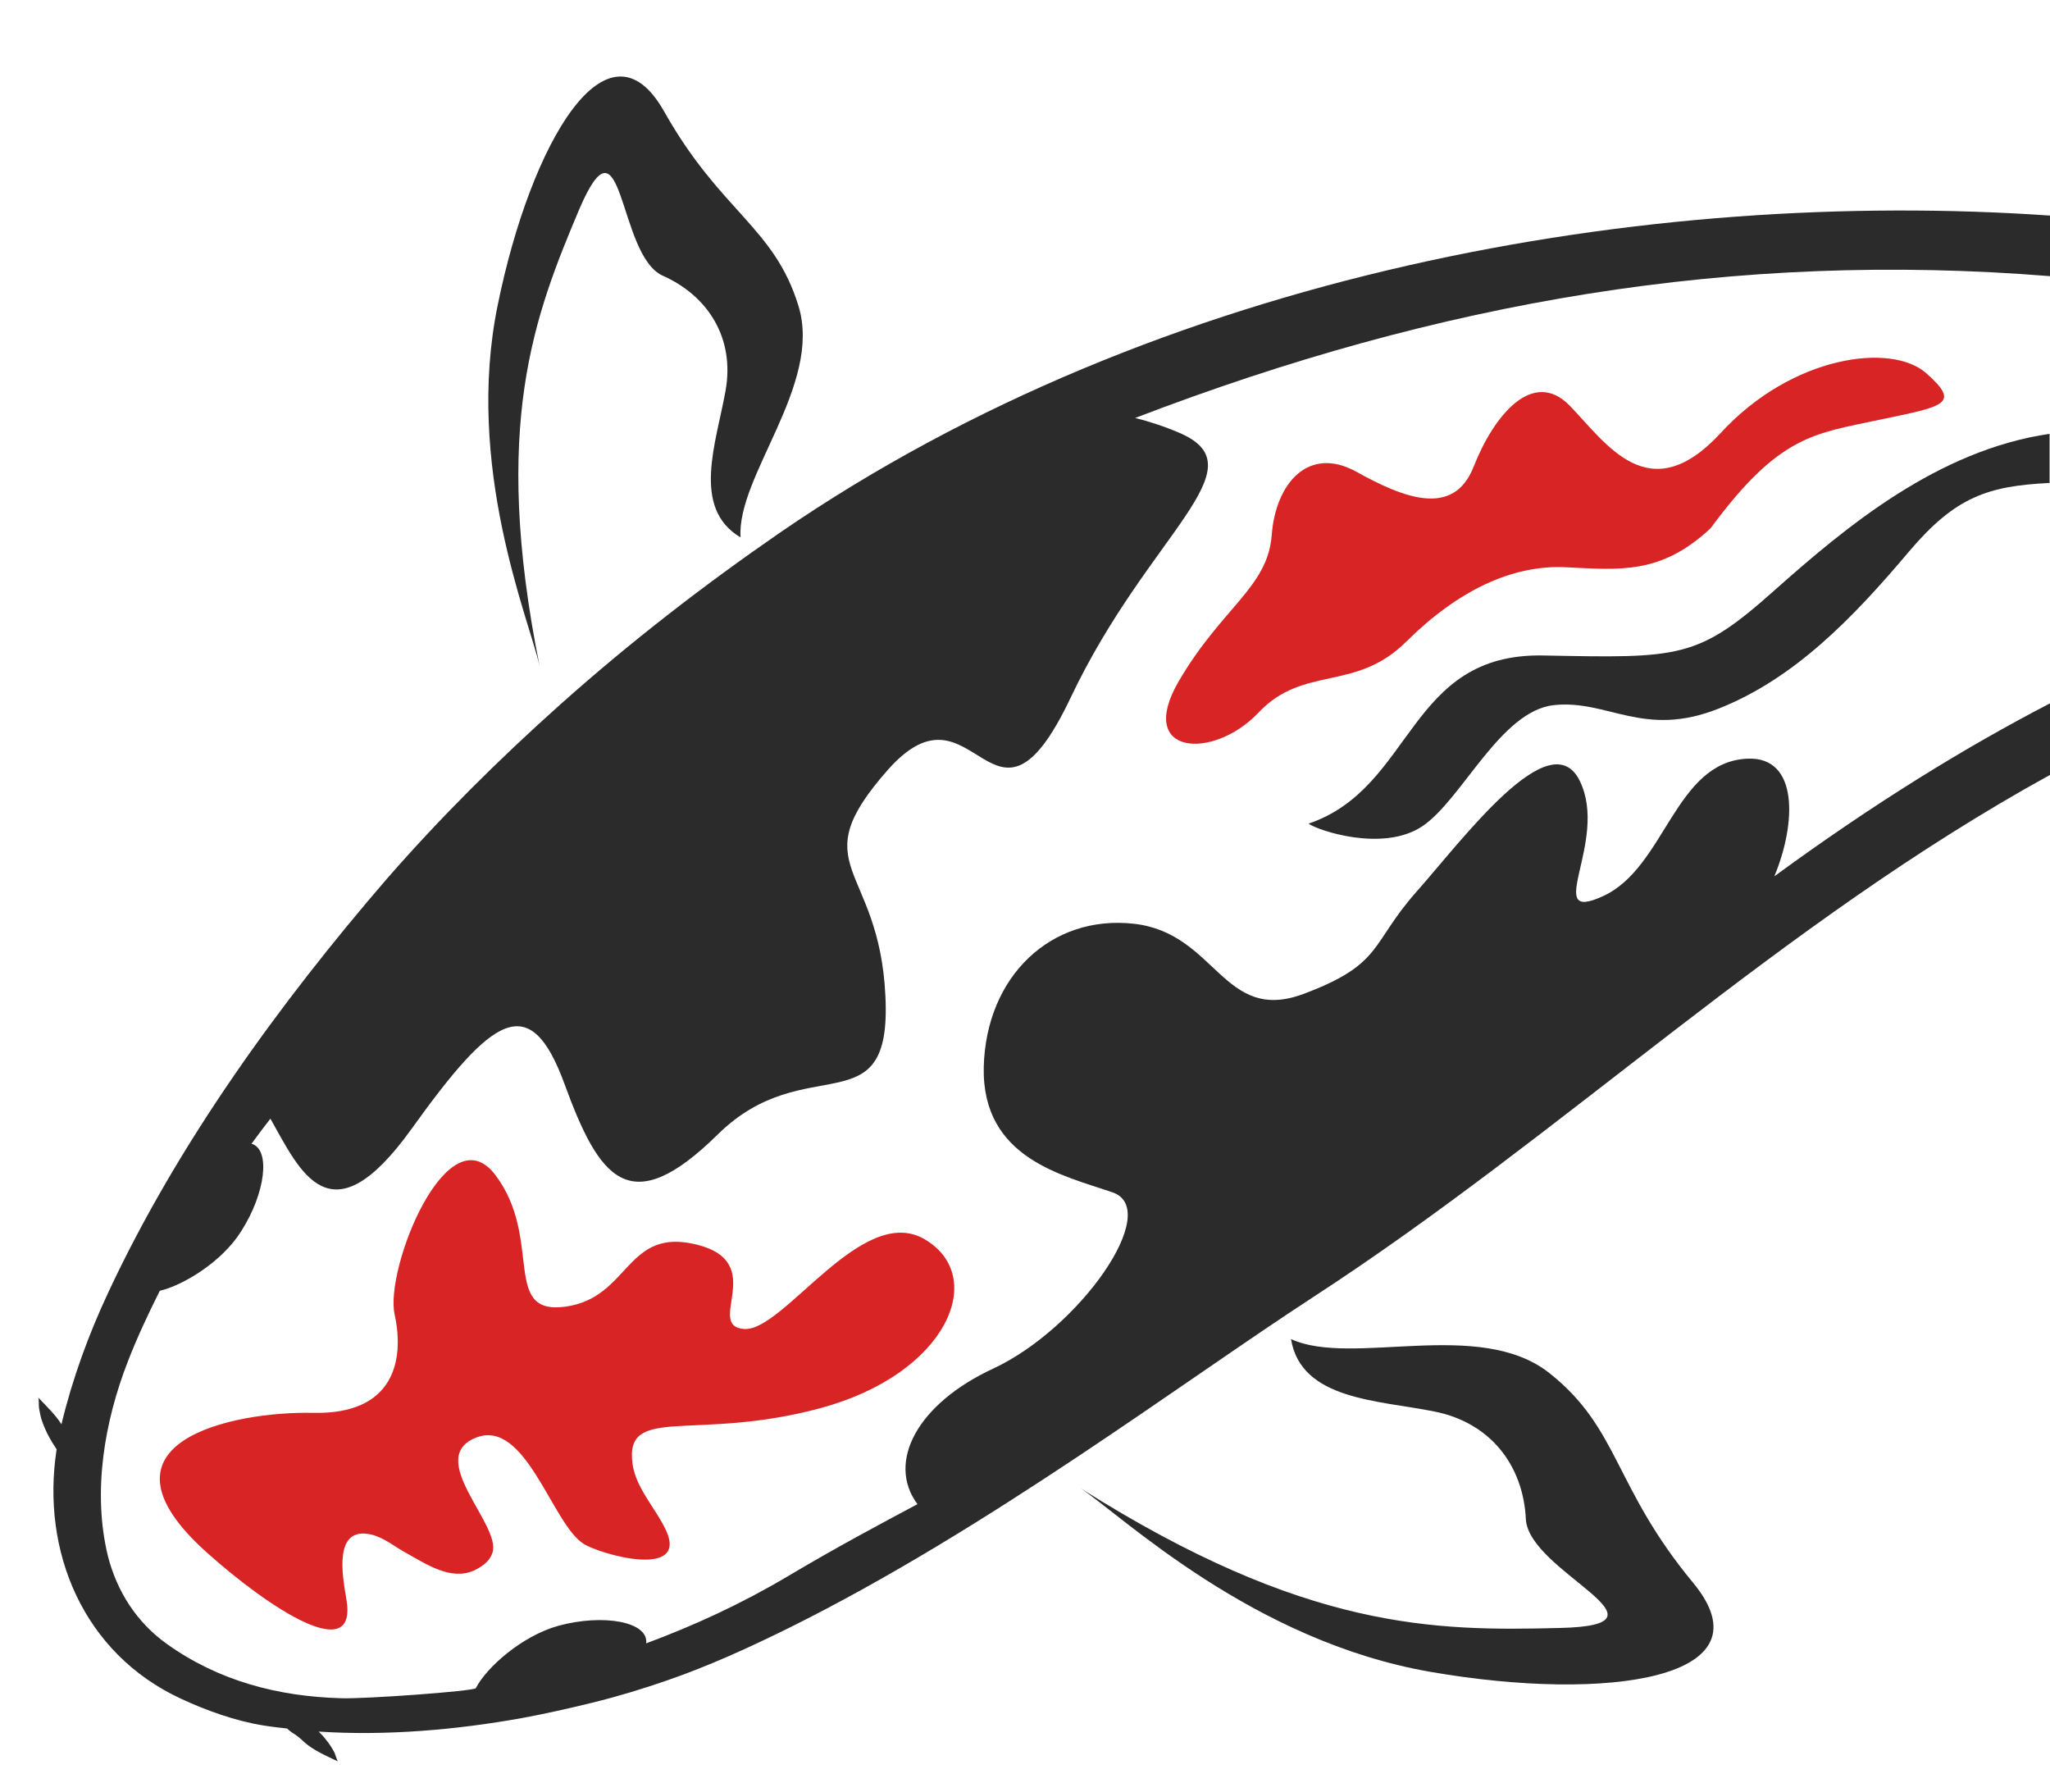
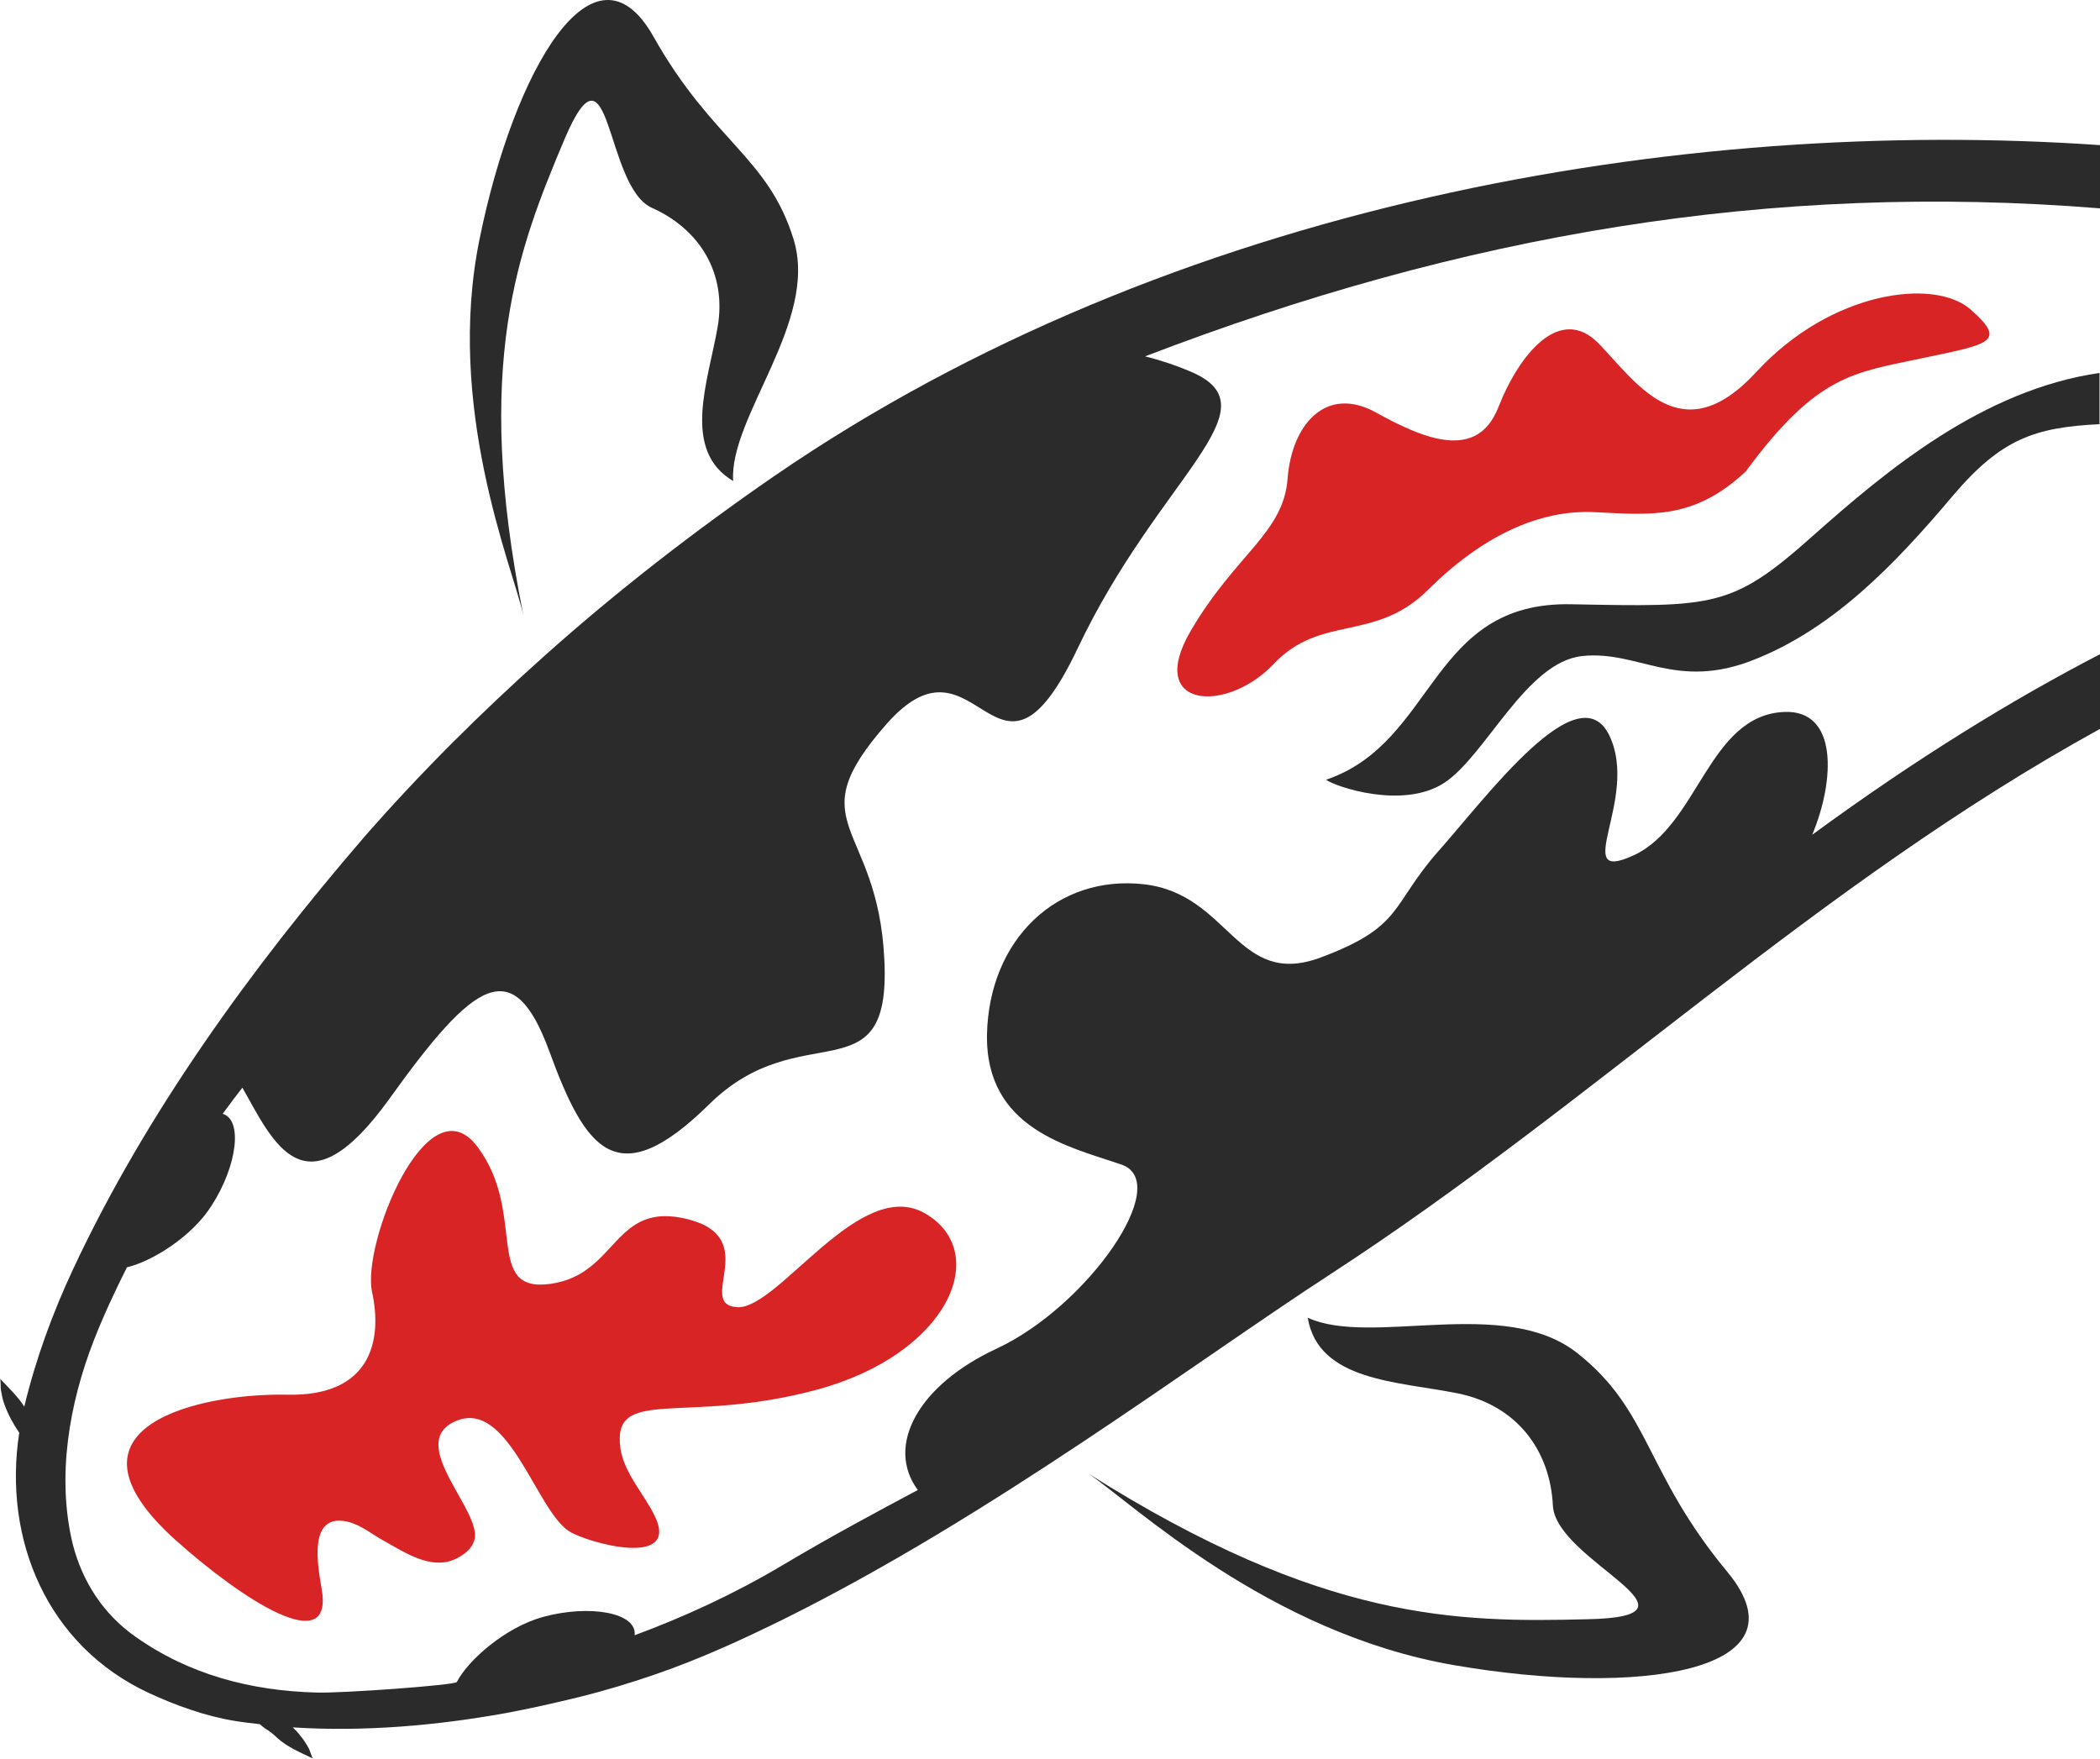
- <svg xmlns="http://www.w3.org/2000/svg" version="1.1" id="Layer_1" x="0px" y="0px" width="467px" height="408px" viewBox="0 0 467 408" enable-background="new 0 0 467 408" xml:space="preserve">
-   <path fill-rule="evenodd" clip-rule="evenodd" fill="#D92425" d="M389.7,120.3c-11.3,10.6-20.7,9.5-33,8.9  c-12.3-0.6-24.7,5.4-36.3,16.9c-11.6,11.6-23.4,5.3-33.7,16.2c-10.3,10.9-28,9.8-18.2-7.1c9.8-16.8,20.3-21.4,21.2-33.3  c0.9-11.9,8.4-20.4,19.2-14.5c10.8,6,22.2,10.6,26.8-1.1c4.6-11.7,13.5-22.5,21.9-13.9c8.4,8.7,18.1,23.9,34.4,6.2  c16.3-17.7,38.9-20.6,46.8-13.6c7.9,7,4.3,7.5-10.6,10.6C413.3,98.8,405.4,99,389.7,120.3z" />
-   <path fill-rule="evenodd" clip-rule="evenodd" fill="#2B2B2B" d="M122.9,151.6c-2.4-10.6-17.1-45.4-9.5-82.2  c7.5-36.8,25-66.9,37.9-44c12.9,22.9,25.1,26.3,30.6,44.3c5.5,17.9-14.1,38.7-13.2,52.7c-11.3-6.7-5.5-21.6-3.4-33.5  c2.1-11.9-4-21.5-14.3-26.1c-10.4-4.6-8.9-38.9-19.1-15C121.8,71.8,111.9,96.8,122.9,151.6z" />
-   <path fill-rule="evenodd" clip-rule="evenodd" fill="#D92425" d="M112.2,353.6c-0.5,1.7-1.9,3-4.2,4.1c-5.3,2.4-11-1.5-15.5-4  c-2.6-1.4-5-3.5-8-4.2c-8.6-1.9-6.5,9.4-5.6,14.7c2.7,15.4-17.5,2.2-31.8-10.6c-28.1-25.2,6-32.2,24.3-31.8  c18.3,0.4,20.8-11.9,18.5-22.4c-2.3-10.5,12.1-46.3,23-31.7c10.9,14.5,1.2,32,16,29.9c14.7-2.1,13.6-18.2,29.9-14.1  c16.3,4.1,1.7,18.5,10.7,19.2c9,0.7,26.9-28.9,41.2-20.4c14.4,8.5,5.1,30.6-23.7,38.4c-28.8,7.8-44.8-1-42.9,12.8  c0.8,5.5,5.3,10.1,7.6,15c5.2,11.2-14.9,5.6-18.8,3.1c-7.2-4.6-13.2-28.8-24.6-24.1C96.9,332.2,114.2,347.3,112.2,353.6z" />
-   <path fill-rule="evenodd" clip-rule="evenodd" fill="#2B2B2B" d="M246.2,339c9.8,6.6,39.3,34.8,79.7,41.8c40.4,7,77.8,1.5,59.8-20.3  c-18.1-21.8-16.8-35.2-32.8-47.8c-16-12.6-44.9-1.3-58.8-7.7c2.3,13.9,19.8,13.9,32.7,16.5c12.9,2.6,20.2,12.4,20.8,24.5  c0.6,12.1,36,24.2,7.6,24.8C326.9,371.5,297.5,371.4,246.2,339z" />
-   <path fill="#2B2B2B" d="M467,160.2c-19.1,9.9-40,22.7-62.8,39.4c5-12,5.6-27.3-6.1-26.8c-16.6,0.7-18.7,24.8-32.9,31.3  c-14.1,6.5,1.4-12.4-5.3-26.2c-6.7-13.8-26.8,13.5-37.3,25.3c-10.5,11.9-7.5,16.4-25.7,23.2c-18.3,6.8-19.8-13.9-38.6-16  c-18.8-2.1-33.7,11.9-34.2,32.7c-0.4,20.8,18.1,24.6,29.4,28.5c11.3,4-7.5,30.9-27.2,40.1c-17.3,8-24.4,21.3-17.3,30.9  c-9,4.8-18.4,9.8-29.5,16.4c-10.6,6.3-21.5,11.3-32.3,15.3c0.6-4.9-9.7-6.8-20-4c-8.3,2.3-16.4,9.5-18.8,14.2  c-0.4,0.7-25.4,2.5-30.7,2.3c-14.3-0.4-27.8-3.9-39.6-12.3c-6.9-4.9-11.4-11.9-13.5-20c-3.6-14.7-0.8-30.8,4.6-44.6  c2.1-5.4,4.6-10.7,7.2-15.9c5.2-1.2,14.1-6.5,18.5-13.5c5.6-8.7,6.8-18.7,2.4-20c1.6-2.2,3.2-4.3,4.3-5.7c6.8,12,13.6,28.1,32.1,2.4  c18.5-25.8,27-31.9,34.9-10.3c7.9,21.6,14.8,31.3,34.9,11.5c20.1-19.8,39.7-1.2,38.2-31.5c-1.4-30.3-19.2-29.2,0.6-51.6  c19.9-22.4,23.8,21.1,41.6-16.4c17.8-37.5,43.4-52.3,24.8-60.3c-3.5-1.5-6.9-2.6-10.1-3.4C327.9,68.6,395.2,57.1,467,62.9V49.1  c-91.3-6.3-202.5,12.6-289.3,72.2c-17.4,12-34.2,25-50,39.1c-14,12.5-27.3,25.7-39.6,39.8c-24.4,28.3-47.5,60.1-63.4,94.1  c-4.5,9.6-8.2,19.7-10.7,30.1c-1.4-2.2-3.5-4.2-5.3-6.1c0.2,0.2,0.1,2.1,0.2,2.5c0.2,1.1,0.4,2.2,0.8,3.2c0.8,2.2,1.9,4.2,3.2,6.1  c-3.6,23.3,6.1,46.5,28.3,56.8c5.8,2.7,12.5,5.1,18.8,6.1c1.8,0.3,3.6,0.5,5.4,0.7c0.3,0.3,0.7,0.6,1.1,0.9c1,0.6,1.9,1.3,2.7,2.1  c2.2,2,5.1,3.2,7.8,4.5c-0.2-0.1-0.7-1.9-0.9-2.2c-0.5-0.9-1.1-1.9-1.8-2.7c-0.5-0.7-1.1-1.3-1.7-1.9c15.5,1,31.4-0.4,46.4-3.1  c5.4-1,10.7-2.2,16-3.5c5.7-1.4,11.3-3.1,16.8-5c9.6-3.3,19-7.6,28.1-12.1c45.3-22.5,89.3-55.8,119.3-75.3  c57.2-37.2,106-84.9,167.8-118.9V160.2z" />
-   <path fill-rule="evenodd" clip-rule="evenodd" fill="#2B2B2B" d="M467,98.8c-25.6,3.7-46.6,21.3-62.7,35.6  c-17.6,15.7-21.5,15.5-52.6,14.9c-31.1-0.7-29.5,30.1-53.6,38.3c2,1.5,16.9,6.6,25.9,0.6c9-6,17.8-26.3,30-27.6  c12.3-1.3,20.4,7.6,37.5,0.8c17.2-6.8,30.5-20.5,43.4-35.8c10.6-12.5,18-14.9,32-15.6V98.8z" />
+ <svg xmlns="http://www.w3.org/2000/svg" version="1.1" id="Layer_1" x="0px" y="0px" width="458.3px" height="383.77px" viewBox="8.7 17.43 458.3 383.77" enable-background="new 8.7 17.43 458.3 383.77" xml:space="preserve">
+   <path fill="#D92425" d="M389.7,120.3c-11.3,10.6-20.7,9.5-33,8.9c-12.3-0.6-24.7,5.4-36.3,16.9c-11.601,11.6-23.4,5.3-33.7,16.2  c-10.3,10.9-28,9.8-18.2-7.1c9.8-16.8,20.3-21.4,21.2-33.3c0.899-11.9,8.399-20.4,19.2-14.5c10.8,6,22.199,10.6,26.8-1.1  c4.6-11.7,13.5-22.5,21.899-13.9c8.4,8.7,18.101,23.9,34.4,6.2C408.3,80.9,430.9,78,438.8,85c7.9,7,4.3,7.5-10.6,10.6  C413.3,98.8,405.4,99,389.7,120.3z" />
+   <path fill="#2B2B2B" d="M122.9,151.6c-2.4-10.6-17.1-45.4-9.5-82.2c7.5-36.8,25-66.9,37.9-44c12.9,22.9,25.1,26.3,30.6,44.3  c5.5,17.9-14.1,38.7-13.2,52.7c-11.3-6.7-5.5-21.6-3.4-33.5c2.1-11.9-4-21.5-14.3-26.1c-10.4-4.6-8.9-38.9-19.1-15  C121.8,71.8,111.9,96.8,122.9,151.6z" />
+   <path fill="#D92425" d="M112.2,353.6c-0.5,1.7-1.9,3-4.2,4.101c-5.3,2.399-11-1.5-15.5-4c-2.6-1.4-5-3.5-8-4.2  c-8.6-1.9-6.5,9.4-5.6,14.7c2.7,15.399-17.5,2.2-31.8-10.601C19,328.4,53.1,321.4,71.4,321.8c18.3,0.4,20.8-11.899,18.5-22.399  c-2.3-10.5,12.1-46.301,23-31.7c10.9,14.5,1.2,32,16,29.899c14.7-2.1,13.6-18.199,29.9-14.1c16.3,4.1,1.7,18.5,10.7,19.2  s26.9-28.9,41.2-20.4c14.4,8.5,5.1,30.601-23.7,38.4s-44.8-1-42.9,12.8c0.8,5.5,5.3,10.1,7.6,15c5.2,11.2-14.9,5.6-18.8,3.1  c-7.2-4.6-13.2-28.8-24.6-24.1C96.9,332.2,114.2,347.3,112.2,353.6z" />
+   <path fill="#2B2B2B" d="M246.2,339c9.8,6.6,39.3,34.8,79.7,41.8c40.399,7,77.8,1.5,59.8-20.3c-18.101-21.8-16.8-35.2-32.8-47.8  c-16-12.601-44.9-1.3-58.801-7.7c2.301,13.9,19.801,13.9,32.7,16.5c12.9,2.6,20.2,12.4,20.8,24.5c0.601,12.1,36,24.2,7.601,24.8  C326.9,371.5,297.5,371.4,246.2,339z" />
+   <path fill="#2B2B2B" d="M467,160.2c-19.1,9.9-40,22.7-62.8,39.4c5-12,5.6-27.3-6.101-26.8c-16.6,0.7-18.699,24.8-32.899,31.3  c-14.101,6.5,1.399-12.4-5.3-26.2c-6.7-13.8-26.801,13.5-37.301,25.3c-10.5,11.899-7.5,16.399-25.699,23.2  c-18.301,6.8-19.801-13.9-38.601-16c-18.8-2.101-33.7,11.899-34.2,32.699c-0.4,20.801,18.1,24.601,29.4,28.5  c11.3,4-7.5,30.9-27.2,40.101c-17.3,8-24.4,21.3-17.3,30.899c-9,4.801-18.4,9.801-29.5,16.4c-10.6,6.3-21.5,11.3-32.3,15.3  c0.6-4.899-9.7-6.8-20-4c-8.3,2.3-16.4,9.5-18.8,14.2c-0.4,0.7-25.4,2.5-30.7,2.3c-14.3-0.399-27.8-3.899-39.6-12.3  c-6.9-4.9-11.4-11.9-13.5-20c-3.6-14.7-0.8-30.8,4.6-44.6c2.1-5.4,4.6-10.7,7.2-15.9c5.2-1.2,14.1-6.5,18.5-13.5  c5.6-8.7,6.8-18.7,2.4-20c1.6-2.2,3.2-4.3,4.3-5.7c6.8,12,13.6,28.101,32.1,2.4c18.5-25.8,27-31.9,34.9-10.3  c7.9,21.6,14.8,31.3,34.9,11.5c20.1-19.801,39.7-1.2,38.2-31.5c-1.4-30.3-19.2-29.2,0.6-51.601c19.9-22.4,23.8,21.1,41.601-16.4  c17.8-37.5,43.399-52.3,24.8-60.3c-3.5-1.5-6.9-2.6-10.101-3.4C327.9,68.6,395.2,57.1,467,62.9V49.1  c-91.3-6.3-202.5,12.6-289.3,72.2c-17.4,12-34.2,25-50,39.1c-14,12.5-27.3,25.7-39.6,39.8c-24.4,28.3-47.5,60.1-63.4,94.1  C20.2,303.9,16.5,314,14,324.4c-1.4-2.2-3.5-4.2-5.3-6.101c0.2,0.2,0.1,2.101,0.2,2.5c0.2,1.101,0.4,2.2,0.8,3.2  c0.8,2.2,1.9,4.2,3.2,6.1C9.3,353.4,19,376.6,41.2,386.9C47,389.6,53.7,392,60,393c1.8,0.3,3.6,0.5,5.4,0.7  c0.3,0.3,0.7,0.6,1.1,0.899c1,0.601,1.9,1.301,2.7,2.101c2.2,2,5.1,3.2,7.8,4.5c-0.2-0.101-0.7-1.9-0.9-2.2  c-0.5-0.9-1.1-1.9-1.8-2.7c-0.5-0.7-1.1-1.3-1.7-1.899c15.5,1,31.4-0.4,46.4-3.101c5.4-1,10.7-2.2,16-3.5c5.7-1.399,11.3-3.1,16.8-5  c9.6-3.3,19-7.6,28.1-12.1c45.3-22.5,89.3-55.8,119.3-75.3c57.2-37.2,106-84.9,167.8-118.9V160.2z" />
+   <path fill="#2B2B2B" d="M467,98.8c-25.6,3.7-46.6,21.3-62.7,35.6c-17.6,15.7-21.5,15.5-52.6,14.9c-31.101-0.7-29.5,30.1-53.601,38.3  c2,1.5,16.9,6.6,25.9,0.6s17.8-26.3,30-27.6c12.3-1.3,20.4,7.6,37.5,0.8c17.2-6.8,30.5-20.5,43.4-35.8c10.6-12.5,18-14.9,32-15.6  V98.8H467z" />
</svg>
